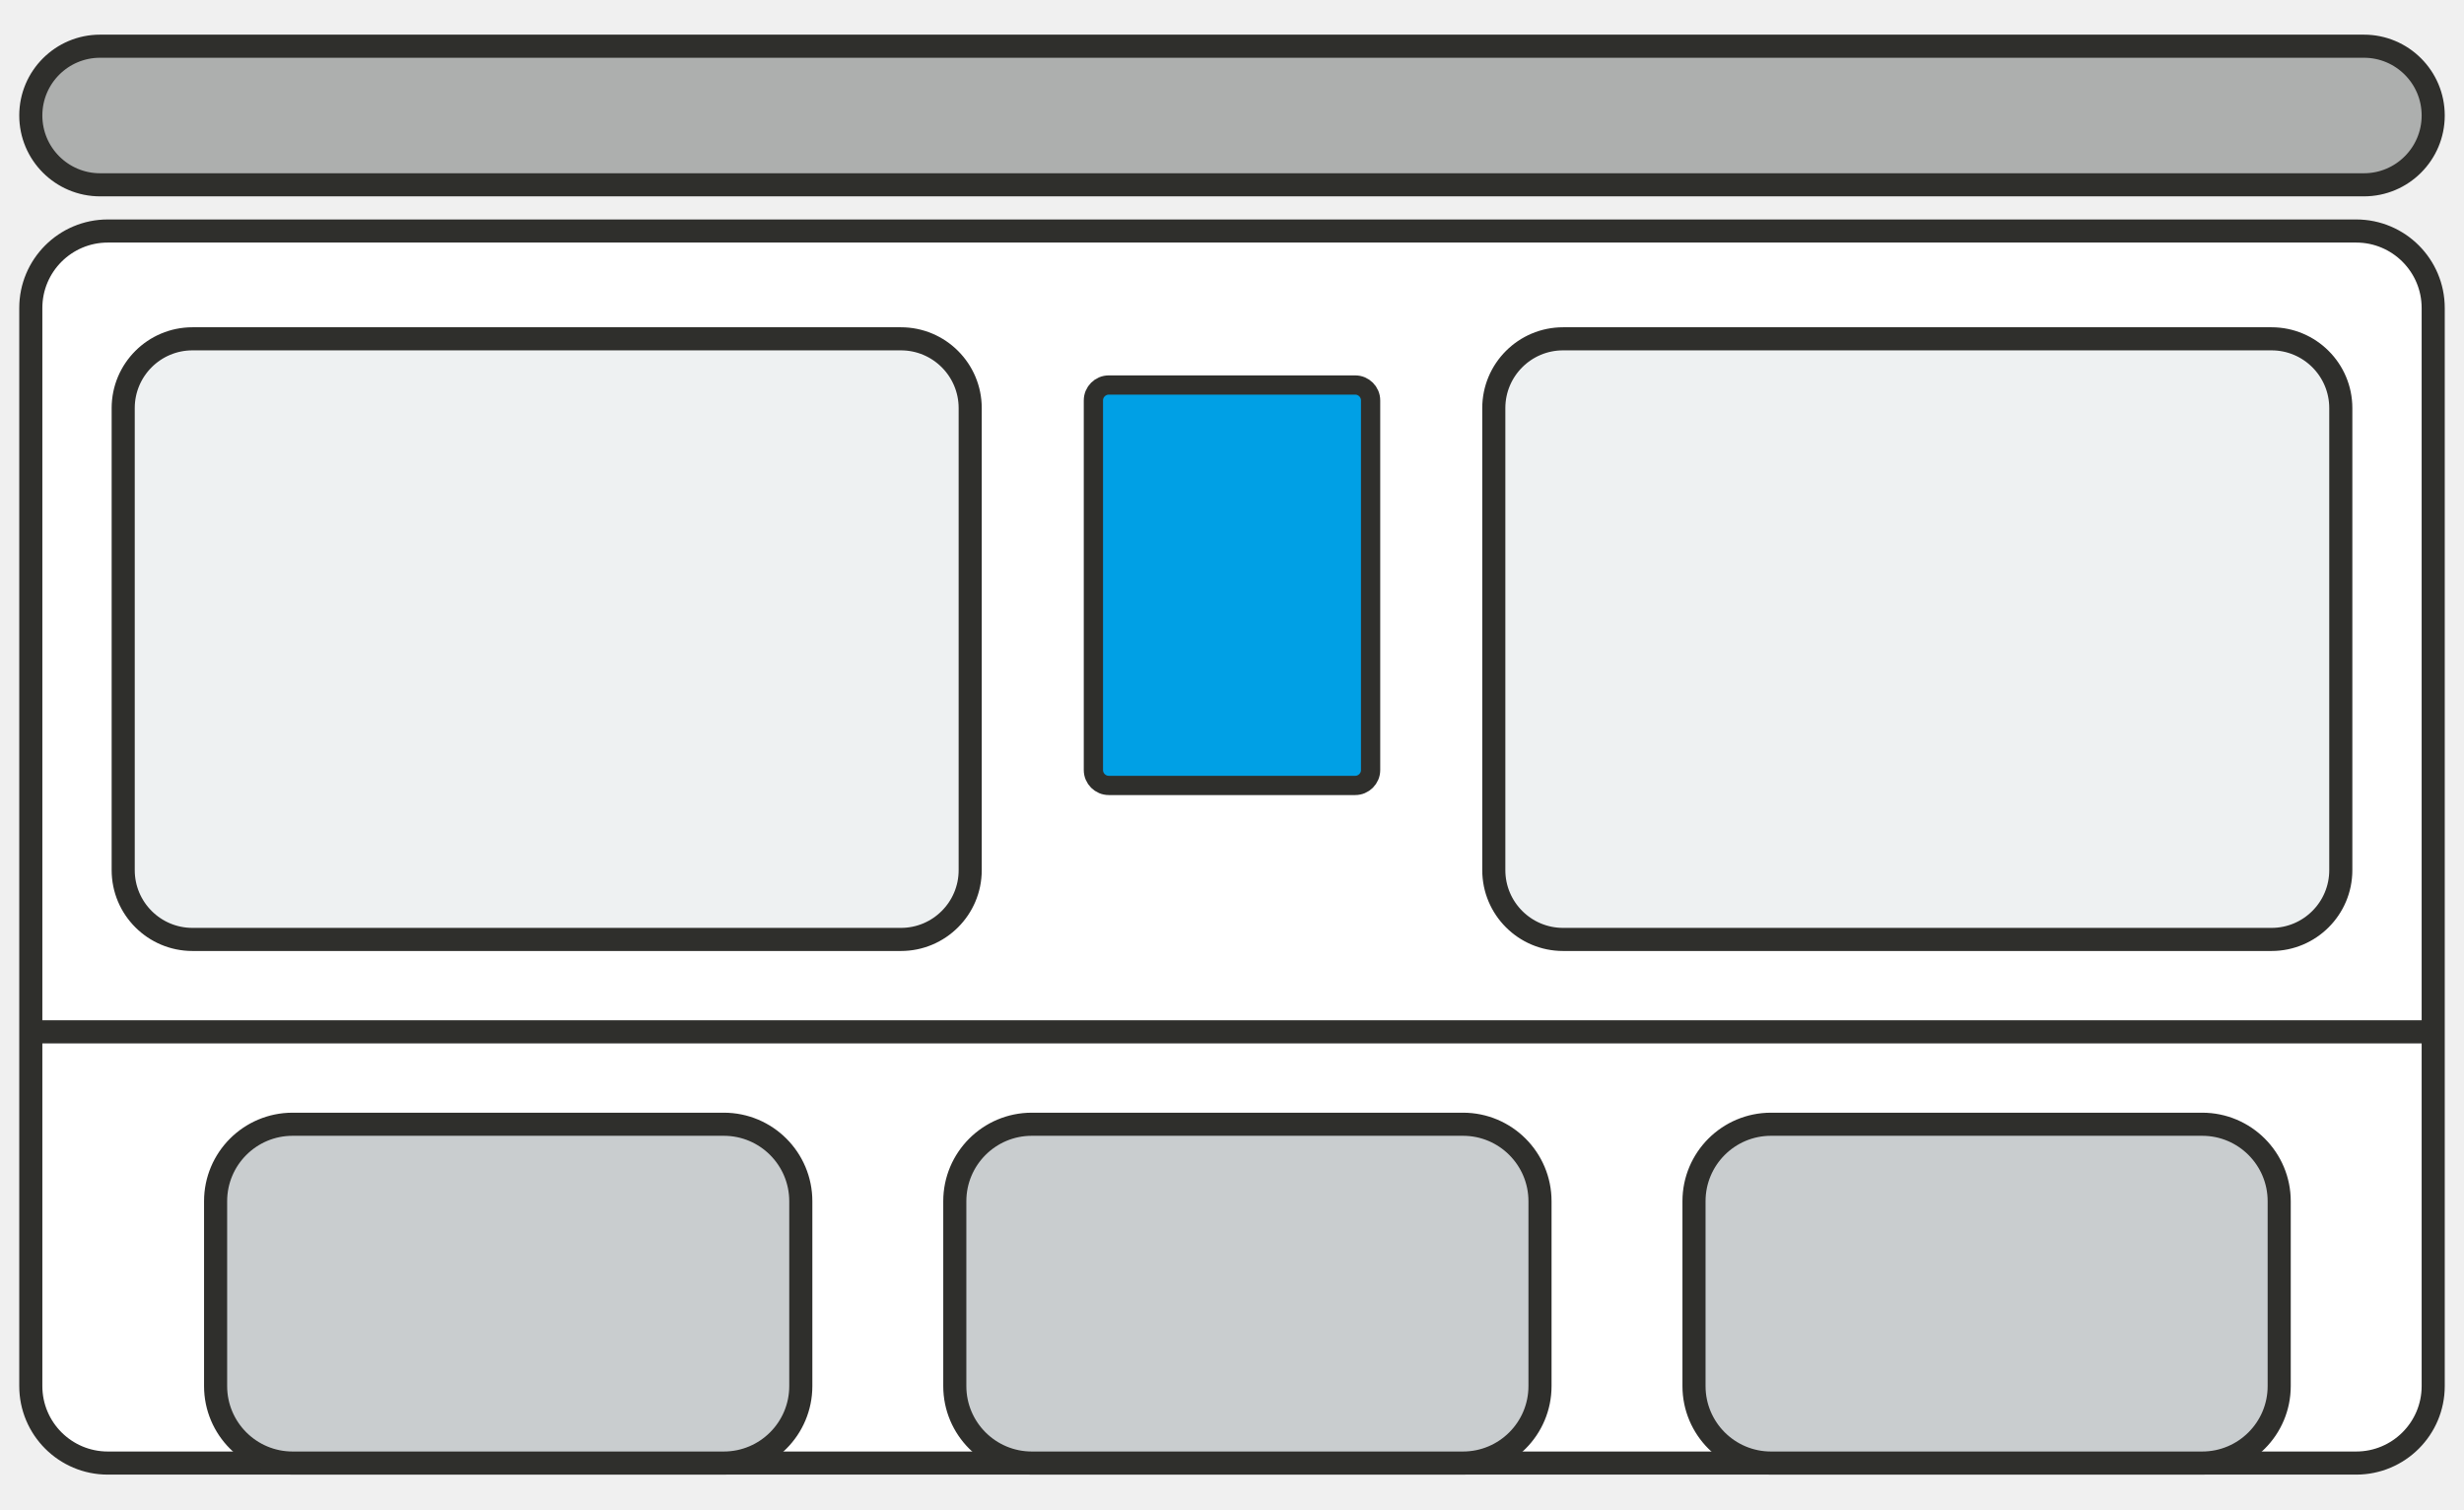
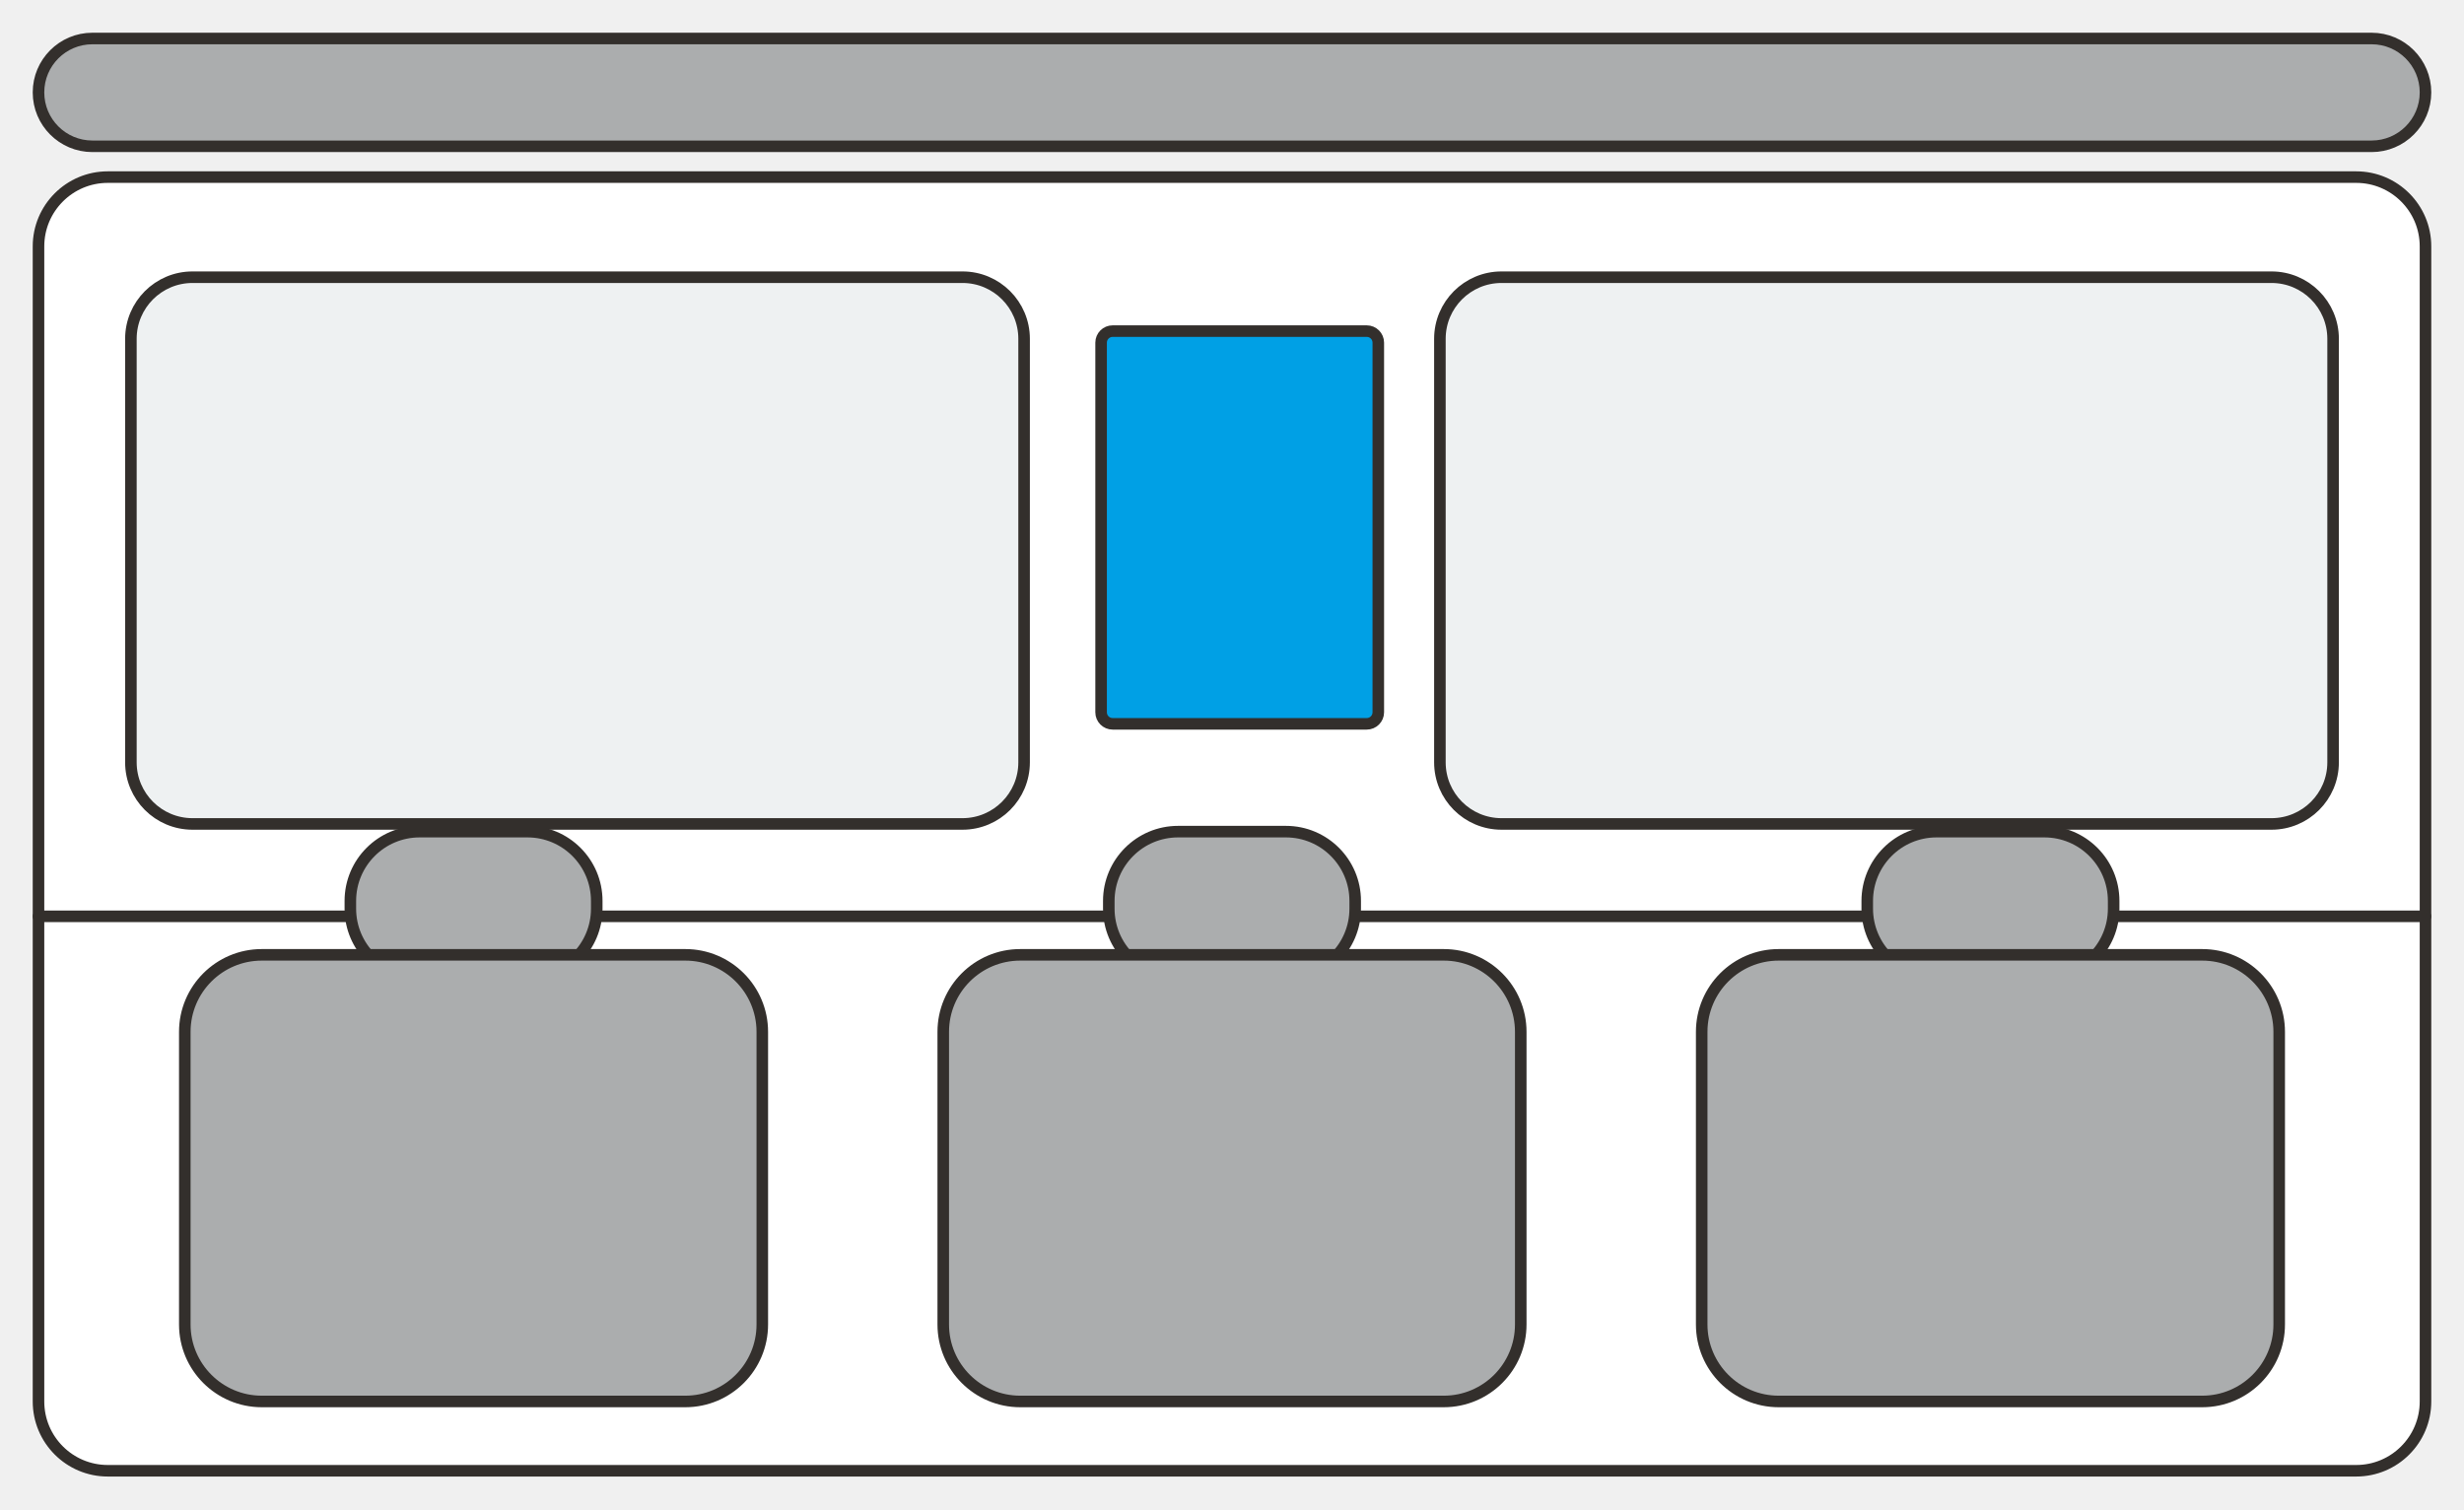
- <svg xmlns="http://www.w3.org/2000/svg" viewBox="0 0 320 196" width="320" height="196" role="img" aria-label="Схема: салон маршрутки, листовка на простенке между окнами">
-   <g stroke="#2F2F2C" stroke-width="3" stroke-linejoin="round" fill="#fff">
-     <rect x="4" y="6" width="312" height="18" rx="9" fill="#ADAFAE" />
-     <rect x="4" y="30" width="312" height="160" rx="10" />
-     <rect x="16" y="44" width="110" height="78" rx="9" fill="#EEF1F2" />
-     <rect x="194" y="44" width="110" height="78" rx="9" fill="#EEF1F2" />
-     <rect x="142" y="50" width="36" height="52" rx="2" fill="#00A0E5" stroke-width="2.5" />
-     <path d="M4 134h312" stroke-width="3" />
-     <rect x="28" y="146" width="76" height="44" rx="10" fill="#C9CDCF" />
-     <rect x="124" y="146" width="76" height="44" rx="10" fill="#C9CDCF" />
-     <rect x="220" y="146" width="76" height="44" rx="10" fill="#C9CDCF" />
+ <svg xmlns="http://www.w3.org/2000/svg" viewBox="0 0 640 392" width="640" height="392" role="img" aria-label="Схема: салон маршрутки, листовка на простенке между окнами">
+   <g fill="#fff" stroke="#332F2C" stroke-width="3" stroke-linejoin="round" stroke-linecap="round">
+     <rect x="10" y="10" width="620" height="28" rx="14" fill="#ABADAE" />
+     <rect x="10" y="46" width="620" height="336" rx="18" />
+     <rect x="34" y="72" width="232" height="142" rx="16" fill="#EEF1F2" />
+     <rect x="374" y="72" width="232" height="142" rx="16" fill="#EEF1F2" />
+     <rect x="286" y="86" width="72" height="102" rx="3" fill="#00A0E5" />
+     <path d="M10 238h620" />
+     <g fill="#ABADAE">
+       <rect x="91" y="216" width="64" height="38" rx="18" />
+       <rect x="288" y="216" width="64" height="38" rx="18" />
+       <rect x="485" y="216" width="64" height="38" rx="18" />
+       <rect x="48" y="248" width="150" height="116" rx="20" />
+       <rect x="245" y="248" width="150" height="116" rx="20" />
+       <rect x="442" y="248" width="150" height="116" rx="20" />
+     </g>
  </g>
</svg>
